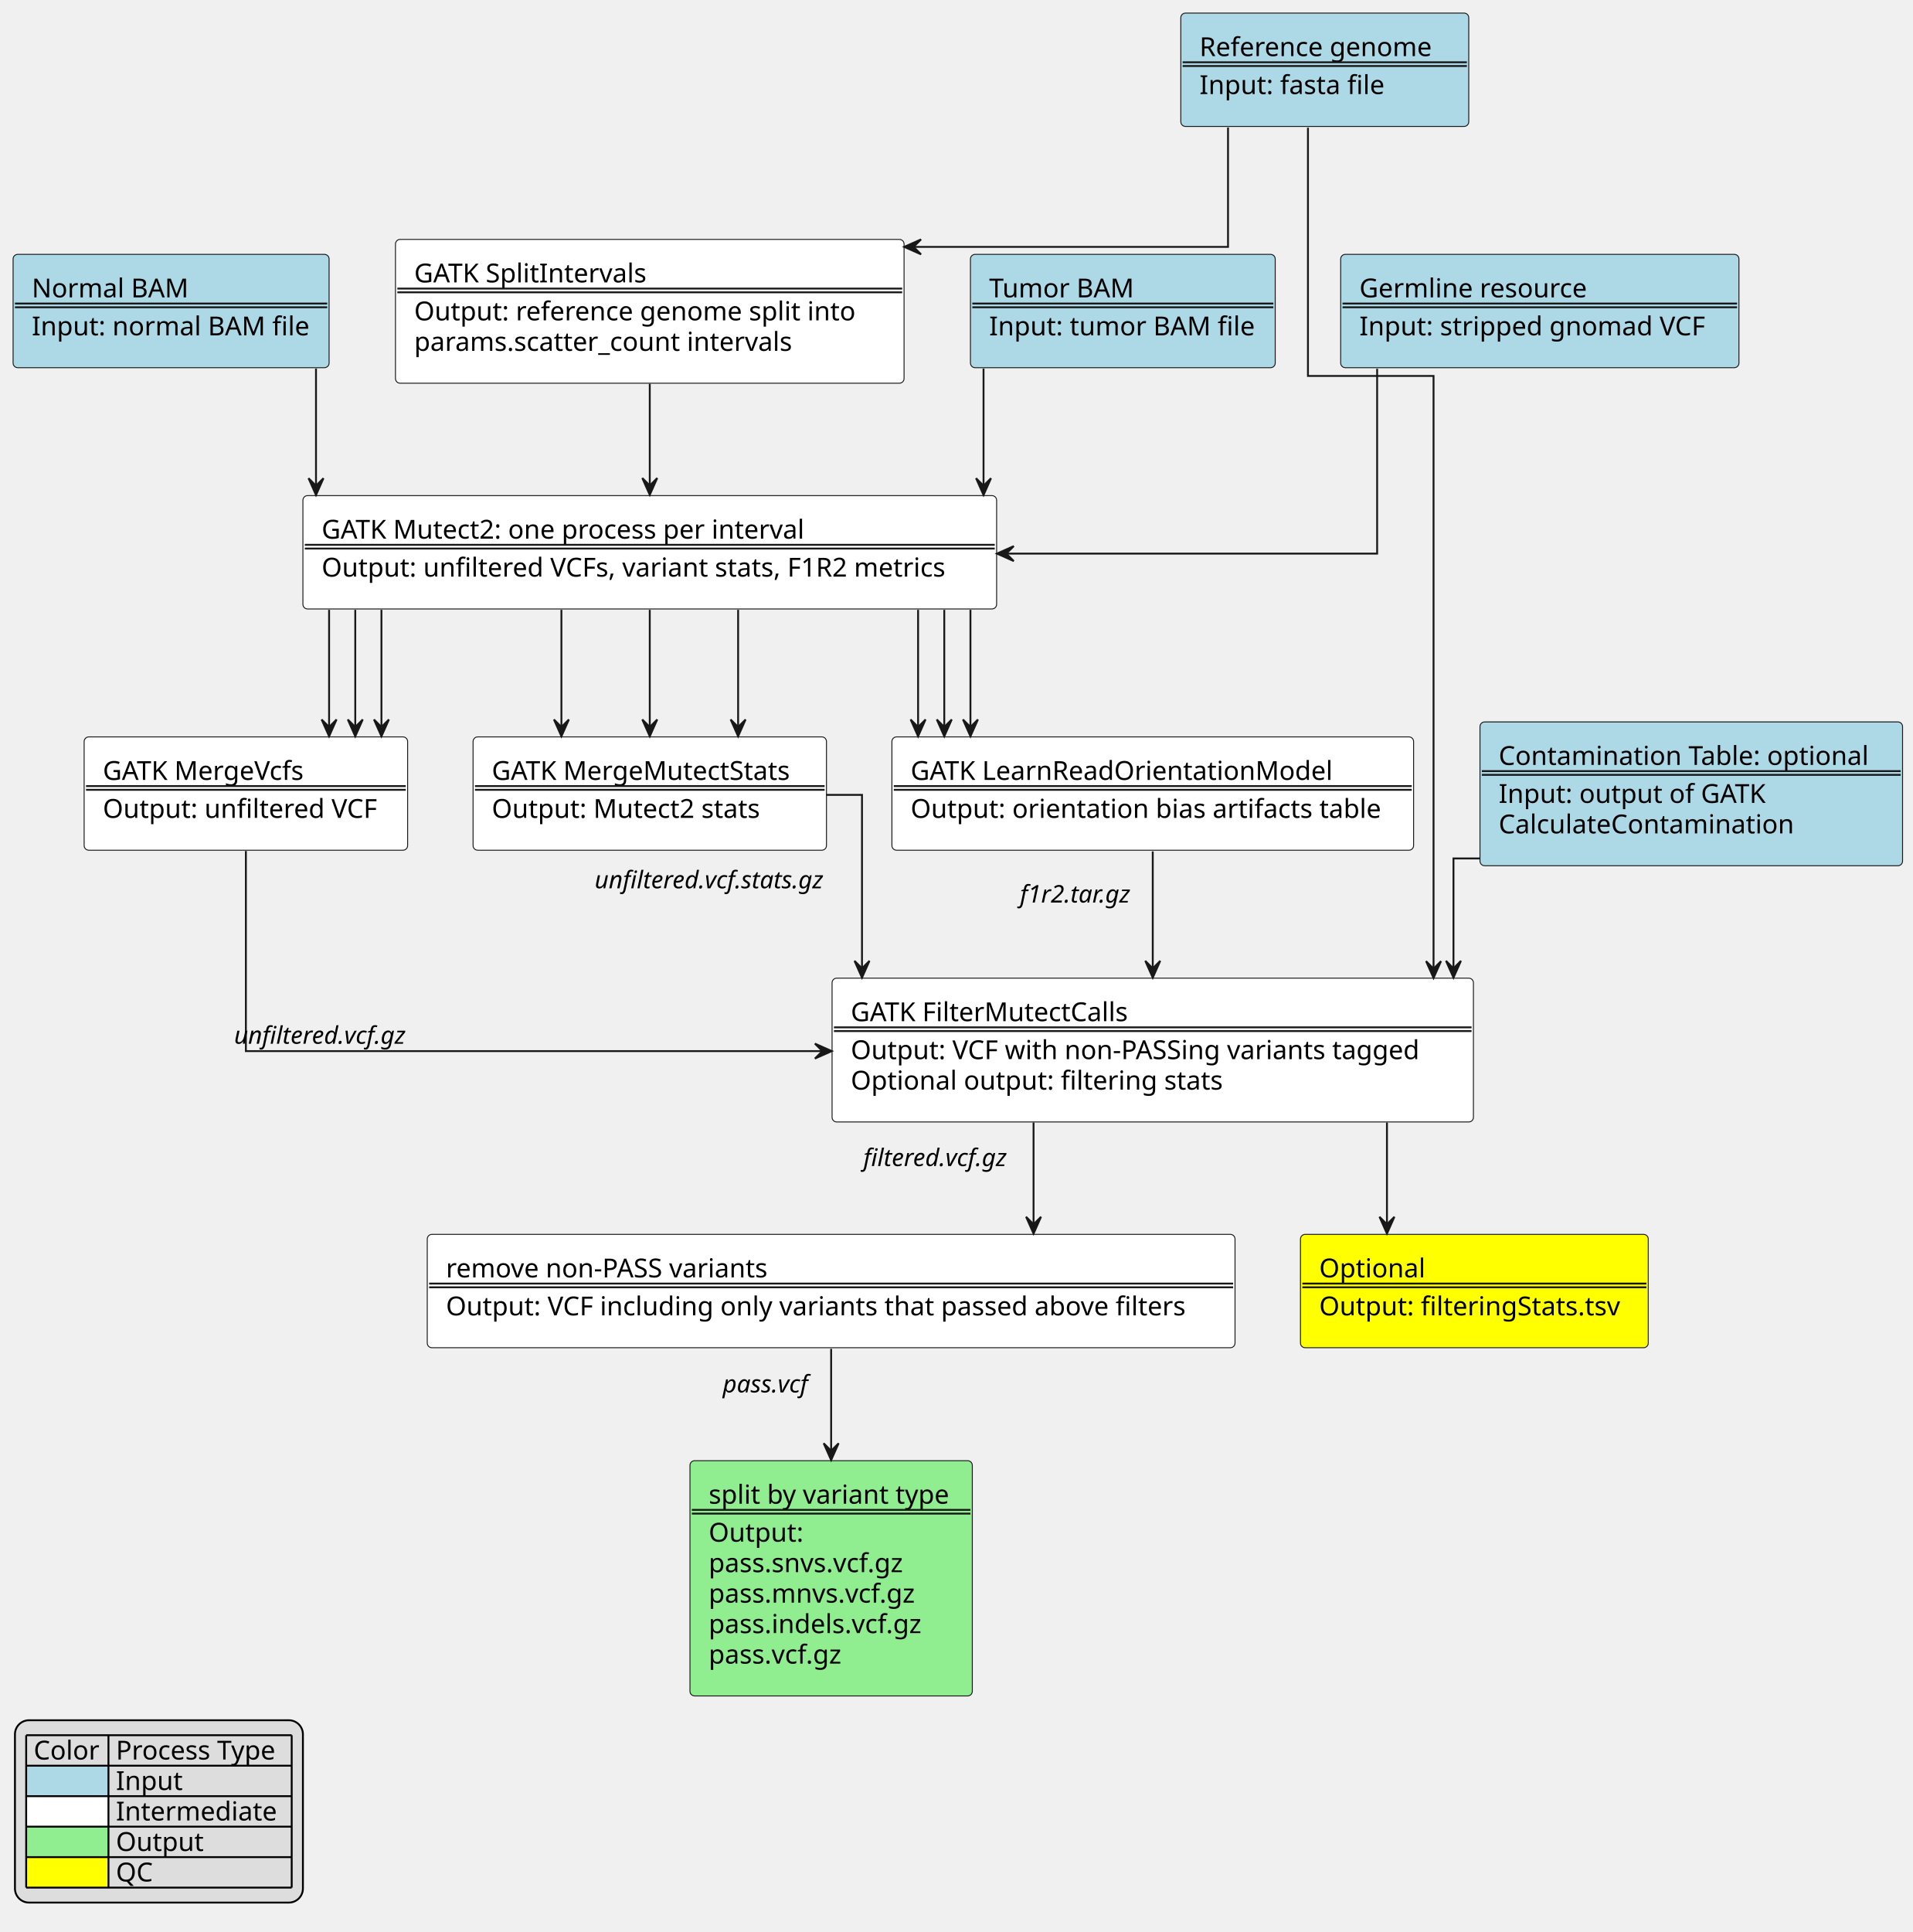
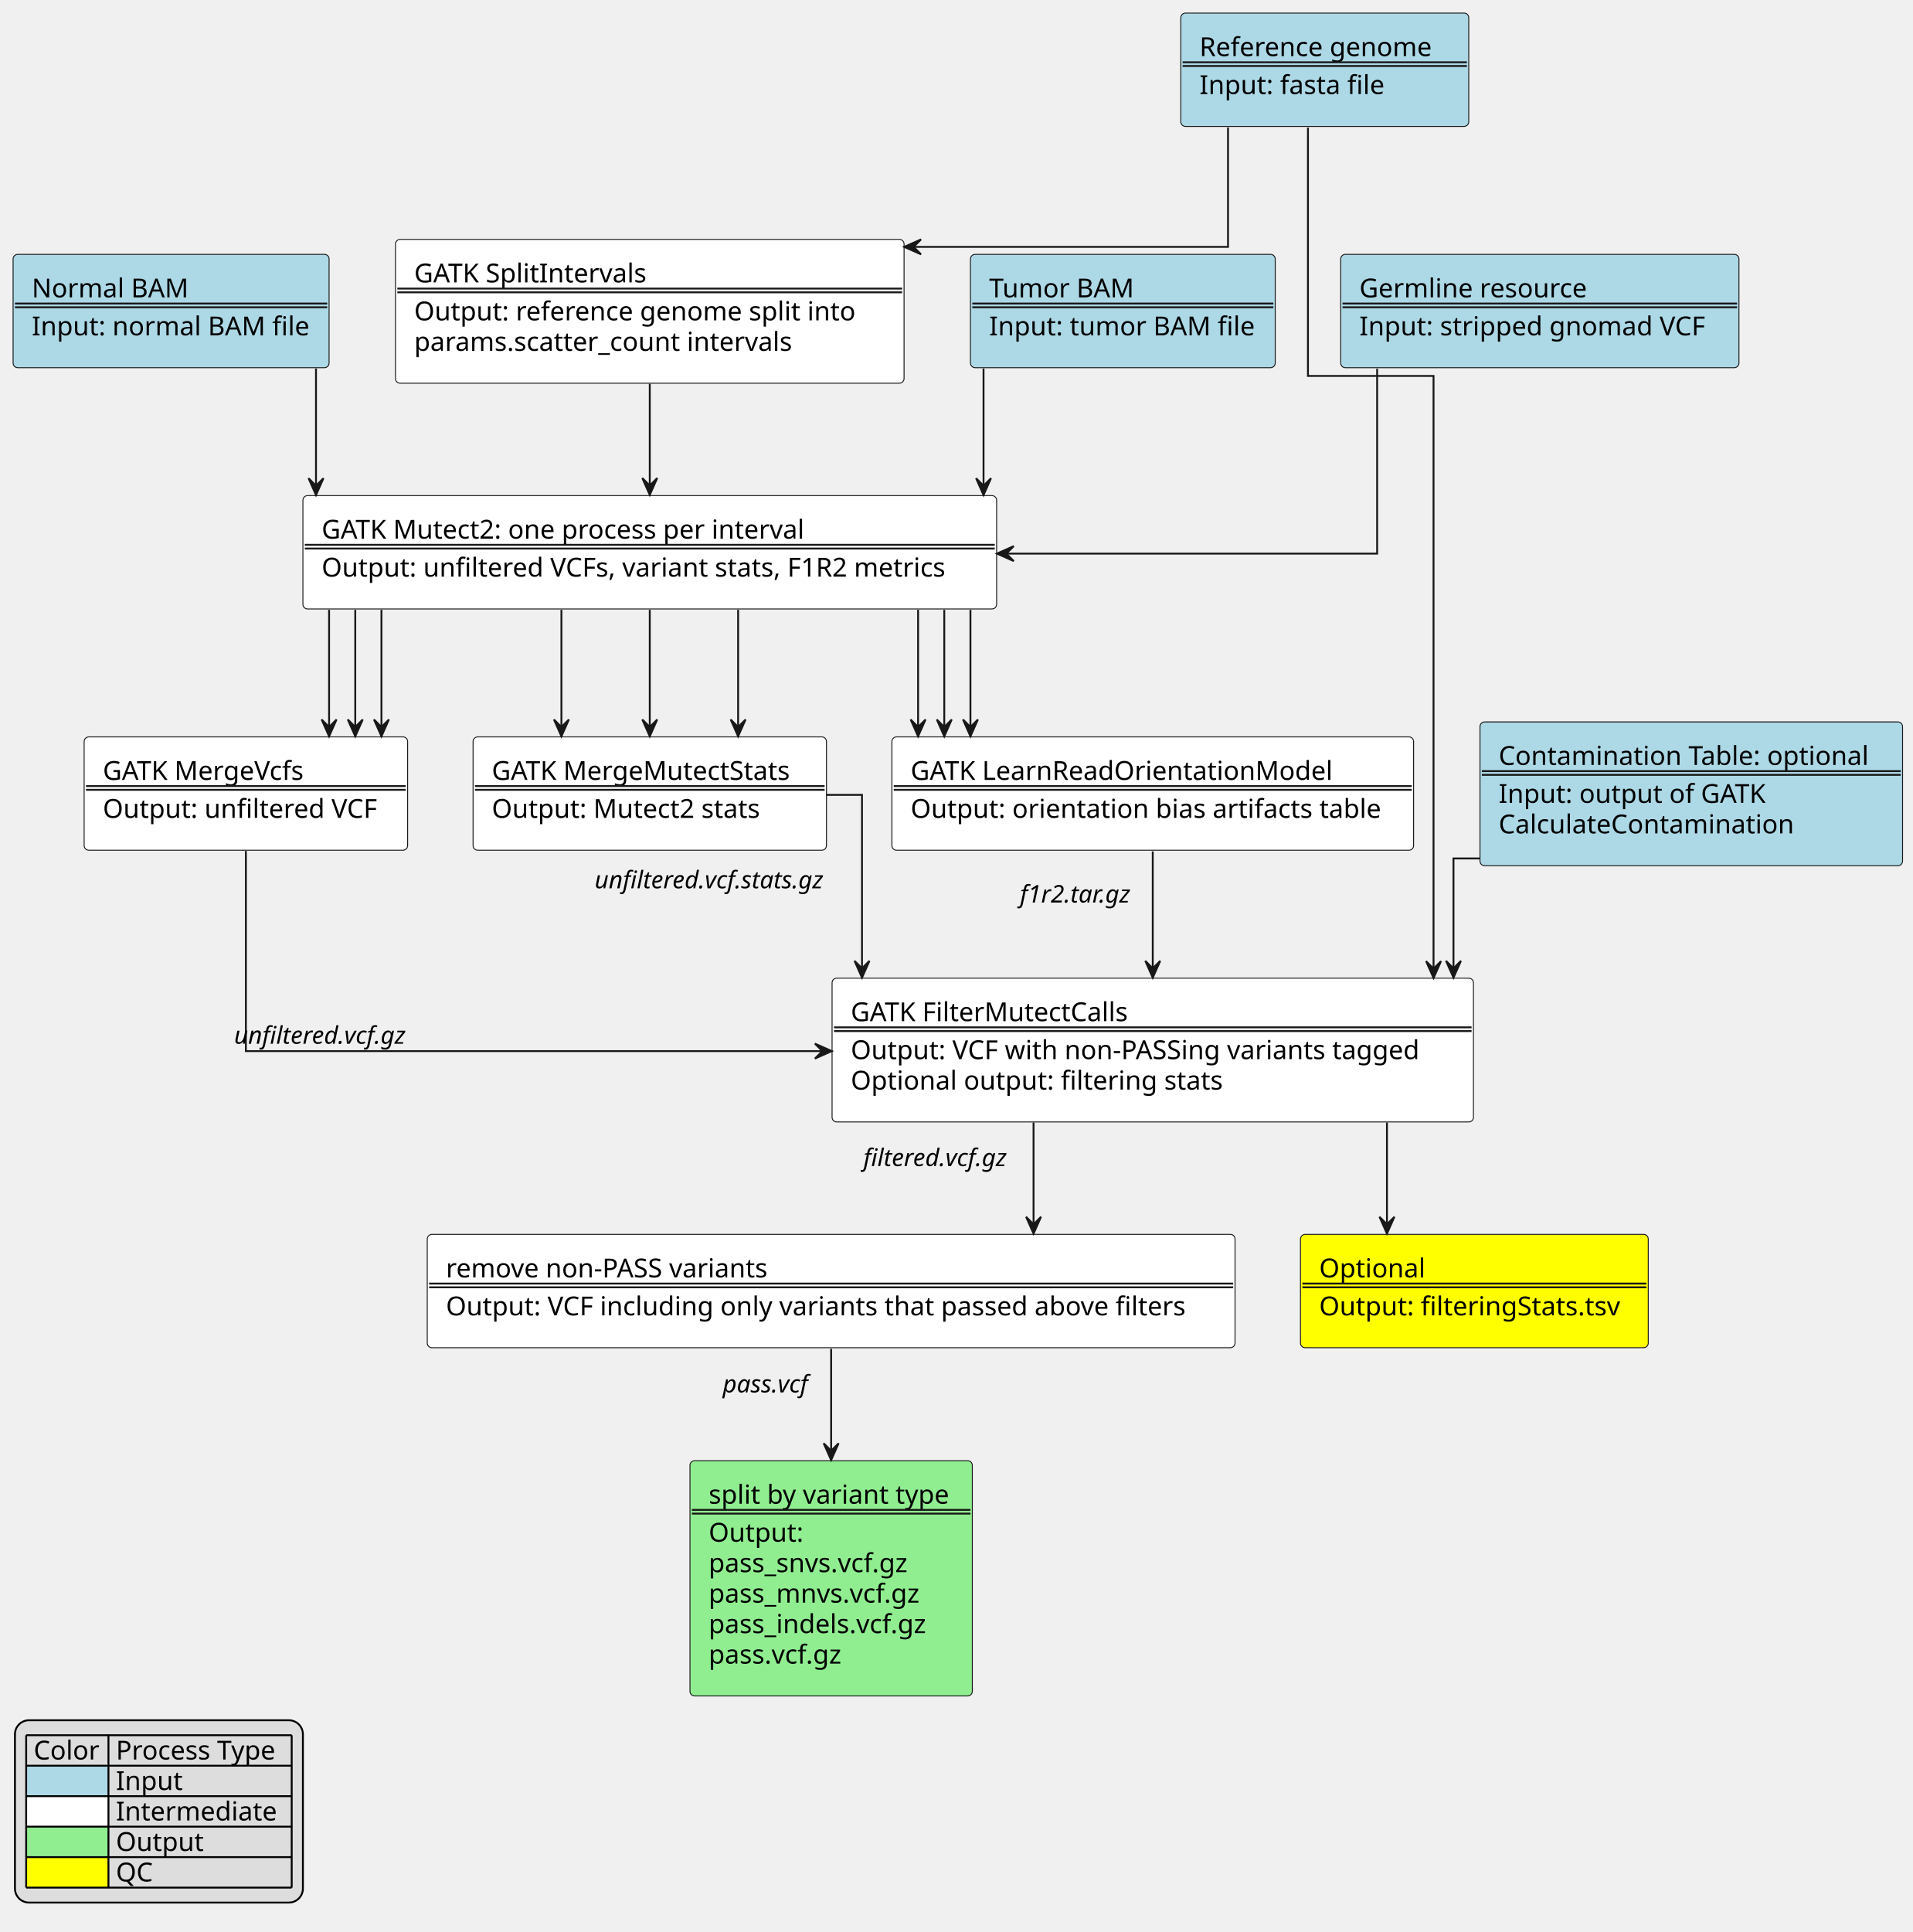
<svg xmlns="http://www.w3.org/2000/svg" contentStyleType="text/css" height="1033px" preserveAspectRatio="none" style="width:1023px;height:1033px;background:#FFFFFF;" version="1.1" viewBox="0 0 1023 1033" width="1023px" zoomAndPan="magnify">
  <defs />
  <g>
    <g id="elem_normal_bam">
      <rect fill="#ADD8E6" height="60.594" rx="2.5" ry="2.5" style="stroke:#181818;stroke-width:0.5;" width="169" x="7" y="136" />
      <text fill="#000000" font-family="sans-serif" font-size="14" lengthAdjust="spacing" textLength="83" x="17" y="158.995">Normal BAM</text>
      <line style="stroke:#181818;stroke-width:1.0;" x1="8" x2="175" y1="162.297" y2="162.297" />
      <line style="stroke:#181818;stroke-width:1.0;" x1="8" x2="175" y1="164.297" y2="164.297" />
      <text fill="#000000" font-family="sans-serif" font-size="14" lengthAdjust="spacing" textLength="149" x="17" y="179.292">Input: normal BAM file</text>
    </g>
    <g id="elem_tumor_bam">
      <rect fill="#ADD8E6" height="60.594" rx="2.5" ry="2.5" style="stroke:#181818;stroke-width:0.5;" width="163" x="519" y="136" />
      <text fill="#000000" font-family="sans-serif" font-size="14" lengthAdjust="spacing" textLength="80" x="529" y="158.995">Tumor BAM</text>
      <line style="stroke:#181818;stroke-width:1.0;" x1="520" x2="681" y1="162.297" y2="162.297" />
      <line style="stroke:#181818;stroke-width:1.0;" x1="520" x2="681" y1="164.297" y2="164.297" />
      <text fill="#000000" font-family="sans-serif" font-size="14" lengthAdjust="spacing" textLength="143" x="529" y="179.292">Input: tumor BAM file</text>
    </g>
    <g id="elem_contamination_table">
      <rect fill="#ADD8E6" height="76.891" rx="2.5" ry="2.5" style="stroke:#181818;stroke-width:0.5;" width="226" x="791.5" y="386" />
      <text fill="#000000" font-family="sans-serif" font-size="14" lengthAdjust="spacing" textLength="206" x="801.5" y="408.995">Contamination Table: optional</text>
      <line style="stroke:#181818;stroke-width:1.0;" x1="792.5" x2="1016.5" y1="412.297" y2="412.297" />
      <line style="stroke:#181818;stroke-width:1.0;" x1="792.5" x2="1016.5" y1="414.297" y2="414.297" />
      <text fill="#000000" font-family="sans-serif" font-size="14" lengthAdjust="spacing" textLength="149" x="801.5" y="429.292">Input: output of GATK</text>
      <text fill="#000000" font-family="sans-serif" font-size="14" lengthAdjust="spacing" textLength="163" x="801.5" y="445.589">CalculateContamination</text>
    </g>
    <g id="elem_reference_genome">
      <rect fill="#ADD8E6" height="60.594" rx="2.5" ry="2.5" style="stroke:#181818;stroke-width:0.5;" width="154" x="631.5" y="7" />
      <text fill="#000000" font-family="sans-serif" font-size="14" lengthAdjust="spacing" textLength="134" x="641.5" y="29.995">Reference genome</text>
      <line style="stroke:#181818;stroke-width:1.0;" x1="632.5" x2="784.5" y1="33.297" y2="33.297" />
      <line style="stroke:#181818;stroke-width:1.0;" x1="632.5" x2="784.5" y1="35.297" y2="35.297" />
      <text fill="#000000" font-family="sans-serif" font-size="14" lengthAdjust="spacing" textLength="100" x="641.5" y="50.292">Input: fasta file</text>
    </g>
    <g id="elem_germline_resource">
      <rect fill="#ADD8E6" height="60.594" rx="2.5" ry="2.5" style="stroke:#181818;stroke-width:0.5;" width="213" x="717" y="136" />
      <text fill="#000000" font-family="sans-serif" font-size="14" lengthAdjust="spacing" textLength="128" x="727" y="158.995">Germline resource</text>
      <line style="stroke:#181818;stroke-width:1.0;" x1="718" x2="929" y1="162.297" y2="162.297" />
      <line style="stroke:#181818;stroke-width:1.0;" x1="718" x2="929" y1="164.297" y2="164.297" />
      <text fill="#000000" font-family="sans-serif" font-size="14" lengthAdjust="spacing" textLength="193" x="727" y="179.292">Input: stripped gnomad VCF</text>
    </g>
    <g id="elem_gatk_splitIntervals">
      <rect fill="#FFFFFF" height="76.891" rx="2.5" ry="2.5" style="stroke:#181818;stroke-width:0.5;" width="272" x="211.5" y="128" />
      <text fill="#000000" font-family="sans-serif" font-size="14" lengthAdjust="spacing" textLength="128" x="221.5" y="150.995">GATK SplitIntervals</text>
      <line style="stroke:#181818;stroke-width:1.0;" x1="212.5" x2="482.5" y1="154.297" y2="154.297" />
      <line style="stroke:#181818;stroke-width:1.0;" x1="212.5" x2="482.5" y1="156.297" y2="156.297" />
      <text fill="#000000" font-family="sans-serif" font-size="14" lengthAdjust="spacing" textLength="248" x="221.5" y="171.292">Output: reference genome split into</text>
      <text fill="#000000" font-family="sans-serif" font-size="14" lengthAdjust="spacing" textLength="211" x="221.5" y="187.589">params.scatter_count intervals</text>
    </g>
    <g id="elem_mutect2_call_sSNV">
      <rect fill="#FFFFFF" height="60.594" rx="2.5" ry="2.5" style="stroke:#181818;stroke-width:0.5;" width="371" x="162" y="265" />
      <text fill="#000000" font-family="sans-serif" font-size="14" lengthAdjust="spacing" textLength="275" x="172" y="287.995">GATK Mutect2: one process per interval</text>
      <line style="stroke:#181818;stroke-width:1.0;" x1="163" x2="532" y1="291.297" y2="291.297" />
      <line style="stroke:#181818;stroke-width:1.0;" x1="163" x2="532" y1="293.297" y2="293.297" />
      <text fill="#000000" font-family="sans-serif" font-size="14" lengthAdjust="spacing" textLength="351" x="172" y="308.292">Output: unfiltered VCFs, variant stats, F1R2 metrics</text>
    </g>
    <g id="elem_gatk_mergeVcfs">
      <rect fill="#FFFFFF" height="60.594" rx="2.5" ry="2.5" style="stroke:#181818;stroke-width:0.5;" width="173" x="45" y="394" />
      <text fill="#000000" font-family="sans-serif" font-size="14" lengthAdjust="spacing" textLength="115" x="55" y="416.995">GATK MergeVcfs</text>
      <line style="stroke:#181818;stroke-width:1.0;" x1="46" x2="217" y1="420.297" y2="420.297" />
      <line style="stroke:#181818;stroke-width:1.0;" x1="46" x2="217" y1="422.297" y2="422.297" />
      <text fill="#000000" font-family="sans-serif" font-size="14" lengthAdjust="spacing" textLength="153" x="55" y="437.292">Output: unfiltered VCF</text>
    </g>
    <g id="elem_mutect2_mergeStats">
      <rect fill="#FFFFFF" height="60.594" rx="2.5" ry="2.5" style="stroke:#181818;stroke-width:0.5;" width="189" x="253" y="394" />
      <text fill="#000000" font-family="sans-serif" font-size="14" lengthAdjust="spacing" textLength="169" x="263" y="416.995">GATK MergeMutectStats</text>
      <line style="stroke:#181818;stroke-width:1.0;" x1="254" x2="441" y1="420.297" y2="420.297" />
      <line style="stroke:#181818;stroke-width:1.0;" x1="254" x2="441" y1="422.297" y2="422.297" />
      <text fill="#000000" font-family="sans-serif" font-size="14" lengthAdjust="spacing" textLength="152" x="263" y="437.292">Output: Mutect2 stats</text>
    </g>
    <g id="elem_gatk_learnReadOrientation">
      <rect fill="#FFFFFF" height="60.594" rx="2.5" ry="2.5" style="stroke:#181818;stroke-width:0.5;" width="279" x="477" y="394" />
      <text fill="#000000" font-family="sans-serif" font-size="14" lengthAdjust="spacing" textLength="234" x="487" y="416.995">GATK LearnReadOrientationModel</text>
      <line style="stroke:#181818;stroke-width:1.0;" x1="478" x2="755" y1="420.297" y2="420.297" />
      <line style="stroke:#181818;stroke-width:1.0;" x1="478" x2="755" y1="422.297" y2="422.297" />
      <text fill="#000000" font-family="sans-serif" font-size="14" lengthAdjust="spacing" textLength="259" x="487" y="437.292">Output: orientation bias artifacts table</text>
    </g>
    <g id="elem_mutect2_filterCalls">
      <rect fill="#FFFFFF" height="76.891" rx="2.5" ry="2.5" style="stroke:#181818;stroke-width:0.5;" width="343" x="445" y="523" />
      <text fill="#000000" font-family="sans-serif" font-size="14" lengthAdjust="spacing" textLength="155" x="455" y="545.995">GATK FilterMutectCalls</text>
      <line style="stroke:#181818;stroke-width:1.0;" x1="446" x2="787" y1="549.297" y2="549.297" />
      <line style="stroke:#181818;stroke-width:1.0;" x1="446" x2="787" y1="551.297" y2="551.297" />
      <text fill="#000000" font-family="sans-serif" font-size="14" lengthAdjust="spacing" textLength="319" x="455" y="566.292">Output: VCF with non-PASSing variants tagged</text>
      <text fill="#000000" font-family="sans-serif" font-size="14" lengthAdjust="spacing" textLength="204" x="455" y="582.589">Optional output: filtering stats</text>
    </g>
    <g id="elem_awk_filterVCF">
      <rect fill="#FFFFFF" height="60.594" rx="2.5" ry="2.5" style="stroke:#181818;stroke-width:0.5;" width="432" x="228.5" y="660" />
      <text fill="#000000" font-family="sans-serif" font-size="14" lengthAdjust="spacing" textLength="181" x="238.5" y="682.995">remove non-PASS variants</text>
      <line style="stroke:#181818;stroke-width:1.0;" x1="229.5" x2="659.5" y1="686.297" y2="686.297" />
      <line style="stroke:#181818;stroke-width:1.0;" x1="229.5" x2="659.5" y1="688.297" y2="688.297" />
      <text fill="#000000" font-family="sans-serif" font-size="14" lengthAdjust="spacing" textLength="412" x="238.5" y="703.292">Output: VCF including only variants that passed above filters</text>
    </g>
    <g id="elem_bcftools_splitVCF">
      <rect fill="#90EE90" height="125.781" rx="2.5" ry="2.5" style="stroke:#181818;stroke-width:0.5;" width="151" x="369" y="781" />
      <text fill="#000000" font-family="sans-serif" font-size="14" lengthAdjust="spacing" textLength="131" x="379" y="803.995">split by variant type</text>
      <line style="stroke:#181818;stroke-width:1.0;" x1="370" x2="519" y1="807.297" y2="807.297" />
      <line style="stroke:#181818;stroke-width:1.0;" x1="370" x2="519" y1="809.297" y2="809.297" />
      <text fill="#000000" font-family="sans-serif" font-size="14" lengthAdjust="spacing" textLength="53" x="379" y="824.292">Output:</text>
-       <text fill="#000000" font-family="sans-serif" font-size="14" lengthAdjust="spacing" textLength="113" x="379" y="840.589">pass.snvs.vcf.gz</text>
-       <text fill="#000000" font-family="sans-serif" font-size="14" lengthAdjust="spacing" textLength="118" x="379" y="856.886">pass.mnvs.vcf.gz</text>
-       <text fill="#000000" font-family="sans-serif" font-size="14" lengthAdjust="spacing" textLength="122" x="379" y="873.183">pass.indels.vcf.gz</text>
+       <text fill="#000000" font-family="sans-serif" font-size="14" lengthAdjust="spacing" textLength="116" x="379" y="840.589">pass_snvs.vcf.gz</text>
+       <text fill="#000000" font-family="sans-serif" font-size="14" lengthAdjust="spacing" textLength="121" x="379" y="856.886">pass_mnvs.vcf.gz</text>
+       <text fill="#000000" font-family="sans-serif" font-size="14" lengthAdjust="spacing" textLength="125" x="379" y="873.183">pass_indels.vcf.gz</text>
      <text fill="#000000" font-family="sans-serif" font-size="14" lengthAdjust="spacing" textLength="77" x="379" y="889.48">pass.vcf.gz</text>
    </g>
    <g id="elem_gatk_filteringStats">
      <rect fill="#FFFF00" height="60.594" rx="2.5" ry="2.5" style="stroke:#181818;stroke-width:0.5;" width="186" x="695.5" y="660" />
      <text fill="#000000" font-family="sans-serif" font-size="14" lengthAdjust="spacing" textLength="57" x="705.5" y="682.995">Optional</text>
      <line style="stroke:#181818;stroke-width:1.0;" x1="696.5" x2="880.5" y1="686.297" y2="686.297" />
      <line style="stroke:#181818;stroke-width:1.0;" x1="696.5" x2="880.5" y1="688.297" y2="688.297" />
      <text fill="#000000" font-family="sans-serif" font-size="14" lengthAdjust="spacing" textLength="166" x="705.5" y="703.292">Output: filteringStats.tsv</text>
    </g>
    <g id="link_reference_genome_gatk_splitIntervals">
      <path codeLine="27" d="M656.75,68.18 C656.75,95.77 656.75,132 656.75,132 C656.75,132 488.59,132 488.59,132 " fill="none" id="reference_genome-to-gatk_splitIntervals" style="stroke:#181818;stroke-width:1.0;" />
      <polygon fill="#181818" points="483.59,132,492.59,136,488.59,132,492.59,128,483.59,132" style="stroke:#181818;stroke-width:1.0;" />
    </g>
    <g id="link_normal_bam_mutect2_call_sSNV">
      <path codeLine="28" d="M169,197.07 C169,197.07 169,259.7 169,259.7 " fill="none" id="normal_bam-to-mutect2_call_sSNV" style="stroke:#181818;stroke-width:1.0;" />
      <polygon fill="#181818" points="169,264.7,173,255.7,169,259.7,165,255.7,169,264.7" style="stroke:#181818;stroke-width:1.0;" />
    </g>
    <g id="link_tumor_bam_mutect2_call_sSNV">
      <path codeLine="29" d="M526,197.07 C526,197.07 526,259.7 526,259.7 " fill="none" id="tumor_bam-to-mutect2_call_sSNV" style="stroke:#181818;stroke-width:1.0;" />
      <polygon fill="#181818" points="526,264.7,530,255.7,526,259.7,522,255.7,526,264.7" style="stroke:#181818;stroke-width:1.0;" />
    </g>
    <g id="link_gatk_splitIntervals_mutect2_call_sSNV">
      <path codeLine="30" d="M347.5,205.2 C347.5,205.2 347.5,259.6 347.5,259.6 " fill="none" id="gatk_splitIntervals-to-mutect2_call_sSNV" style="stroke:#181818;stroke-width:1.0;" />
      <polygon fill="#181818" points="347.5,264.6,351.5,255.6,347.5,259.6,343.5,255.6,347.5,264.6" style="stroke:#181818;stroke-width:1.0;" />
    </g>
    <g id="link_germline_resource_mutect2_call_sSNV">
      <path codeLine="31" d="M736.5,197.19 C736.5,235.48 736.5,296 736.5,296 C736.5,296 538.17,296 538.17,296 " fill="none" id="germline_resource-to-mutect2_call_sSNV" style="stroke:#181818;stroke-width:1.0;" />
      <polygon fill="#181818" points="533.17,296,542.17,300,538.17,296,542.17,292,533.17,296" style="stroke:#181818;stroke-width:1.0;" />
    </g>
    <g id="link_mutect2_call_sSNV_gatk_mergeVcfs">
      <path codeLine="32" d="M176,326.07 C176,326.07 176,388.7 176,388.7 " fill="none" id="mutect2_call_sSNV-to-gatk_mergeVcfs" style="stroke:#181818;stroke-width:1.0;" />
      <polygon fill="#181818" points="176,393.7,180,384.7,176,388.7,172,384.7,176,393.7" style="stroke:#181818;stroke-width:1.0;" />
    </g>
    <g id="link_mutect2_call_sSNV_gatk_mergeVcfs">
      <path codeLine="35" d="M190,326.07 C190,326.07 190,388.7 190,388.7 " fill="none" id="mutect2_call_sSNV-to-gatk_mergeVcfs-1" style="stroke:#181818;stroke-width:1.0;" />
      <polygon fill="#181818" points="190,393.7,194,384.7,190,388.7,186,384.7,190,393.7" style="stroke:#181818;stroke-width:1.0;" />
    </g>
    <g id="link_mutect2_call_sSNV_gatk_mergeVcfs">
      <path codeLine="36" d="M204,326.07 C204,326.07 204,388.7 204,388.7 " fill="none" id="mutect2_call_sSNV-to-gatk_mergeVcfs-2" style="stroke:#181818;stroke-width:1.0;" />
      <polygon fill="#181818" points="204,393.7,208,384.7,204,388.7,200,384.7,204,393.7" style="stroke:#181818;stroke-width:1.0;" />
    </g>
    <g id="link_mutect2_call_sSNV_gatk_learnReadOrientation">
      <path codeLine="33" d="M491,326.07 C491,326.07 491,388.7 491,388.7 " fill="none" id="mutect2_call_sSNV-to-gatk_learnReadOrientation" style="stroke:#181818;stroke-width:1.0;" />
      <polygon fill="#181818" points="491,393.7,495,384.7,491,388.7,487,384.7,491,393.7" style="stroke:#181818;stroke-width:1.0;" />
    </g>
    <g id="link_mutect2_call_sSNV_gatk_learnReadOrientation">
      <path codeLine="37" d="M505,326.07 C505,326.07 505,388.7 505,388.7 " fill="none" id="mutect2_call_sSNV-to-gatk_learnReadOrientation-1" style="stroke:#181818;stroke-width:1.0;" />
      <polygon fill="#181818" points="505,393.7,509,384.7,505,388.7,501,384.7,505,393.7" style="stroke:#181818;stroke-width:1.0;" />
    </g>
    <g id="link_mutect2_call_sSNV_gatk_learnReadOrientation">
      <path codeLine="39" d="M519,326.07 C519,326.07 519,388.7 519,388.7 " fill="none" id="mutect2_call_sSNV-to-gatk_learnReadOrientation-2" style="stroke:#181818;stroke-width:1.0;" />
      <polygon fill="#181818" points="519,393.7,523,384.7,519,388.7,515,384.7,519,393.7" style="stroke:#181818;stroke-width:1.0;" />
    </g>
    <g id="link_mutect2_call_sSNV_mutect2_mergeStats">
      <path codeLine="34" d="M347.5,326.07 C347.5,326.07 347.5,388.7 347.5,388.7 " fill="none" id="mutect2_call_sSNV-to-mutect2_mergeStats" style="stroke:#181818;stroke-width:1.0;" />
      <polygon fill="#181818" points="347.5,393.7,351.5,384.7,347.5,388.7,343.5,384.7,347.5,393.7" style="stroke:#181818;stroke-width:1.0;" />
    </g>
    <g id="link_mutect2_call_sSNV_mutect2_mergeStats">
      <path codeLine="38" d="M300.25,326.07 C300.25,326.07 300.25,388.7 300.25,388.7 " fill="none" id="mutect2_call_sSNV-to-mutect2_mergeStats-1" style="stroke:#181818;stroke-width:1.0;" />
      <polygon fill="#181818" points="300.25,393.7,304.25,384.7,300.25,388.7,296.25,384.7,300.25,393.7" style="stroke:#181818;stroke-width:1.0;" />
    </g>
    <g id="link_mutect2_call_sSNV_mutect2_mergeStats">
      <path codeLine="40" d="M394.75,326.07 C394.75,326.07 394.75,388.7 394.75,388.7 " fill="none" id="mutect2_call_sSNV-to-mutect2_mergeStats-2" style="stroke:#181818;stroke-width:1.0;" />
      <polygon fill="#181818" points="394.75,393.7,398.75,384.7,394.75,388.7,390.75,384.7,394.75,393.7" style="stroke:#181818;stroke-width:1.0;" />
    </g>
    <g id="link_gatk_mergeVcfs_mutect2_filterCalls">
      <path codeLine="42" d="M131.5,455.02 C131.5,495.52 131.5,562 131.5,562 C131.5,562 439.82,562 439.82,562 " fill="none" id="gatk_mergeVcfs-to-mutect2_filterCalls" style="stroke:#181818;stroke-width:1.0;" />
      <polygon fill="#181818" points="444.82,562,435.82,558,439.82,562,435.82,566,444.82,562" style="stroke:#181818;stroke-width:1.0;" />
      <text fill="#000000" font-family="sans-serif" font-size="13" font-style="italic" lengthAdjust="spacing" textLength="102" x="125.17" y="558.067">unfiltered.vcf.gz</text>
    </g>
    <g id="link_gatk_learnReadOrientation_mutect2_filterCalls">
      <path codeLine="43" d="M616.5,455.25 C616.5,455.25 616.5,517.76 616.5,517.76 " fill="none" id="gatk_learnReadOrientation-to-mutect2_filterCalls" style="stroke:#181818;stroke-width:1.0;" />
      <polygon fill="#181818" points="616.5,522.76,620.5,513.76,616.5,517.76,612.5,513.76,616.5,522.76" style="stroke:#181818;stroke-width:1.0;" />
      <text fill="#000000" font-family="sans-serif" font-size="13" font-style="italic" lengthAdjust="spacing" textLength="66" x="545.5" y="482.567">f1r2.tar.gz</text>
    </g>
    <g id="link_mutect2_mergeStats_mutect2_filterCalls">
      <path codeLine="44" d="M442,425 C453.34,425 461,425 461,425 C461,425 461,517.75 461,517.75 " fill="none" id="mutect2_mergeStats-to-mutect2_filterCalls" style="stroke:#181818;stroke-width:1.0;" />
      <polygon fill="#181818" points="461,522.75,465,513.75,461,517.75,457,513.75,461,522.75" style="stroke:#181818;stroke-width:1.0;" />
      <text fill="#000000" font-family="sans-serif" font-size="13" font-style="italic" lengthAdjust="spacing" textLength="138" x="318" y="474.947">unfiltered.vcf.stats.gz</text>
    </g>
    <g id="link_reference_genome_mutect2_filterCalls">
      <path codeLine="45" d="M699.5,68.25 C699.5,115.62 699.5,201 699.5,201 C699.5,201 766.67,201 766.67,201 C766.67,201 766.67,517.92 766.67,517.92 " fill="none" id="reference_genome-to-mutect2_filterCalls" style="stroke:#181818;stroke-width:1.0;" />
      <polygon fill="#181818" points="766.67,522.92,770.67,513.92,766.67,517.92,762.67,513.92,766.67,522.92" style="stroke:#181818;stroke-width:1.0;" />
    </g>
    <g id="link_contamination_table_mutect2_filterCalls">
      <path codeLine="46" d="M791.43,459 C782.78,459 777.33,459 777.33,459 C777.33,459 777.33,517.75 777.33,517.75 " fill="none" id="contamination_table-to-mutect2_filterCalls" style="stroke:#181818;stroke-width:1.0;" />
      <polygon fill="#181818" points="777.33,522.75,781.33,513.75,777.33,517.75,773.33,513.75,777.33,522.75" style="stroke:#181818;stroke-width:1.0;" />
    </g>
    <g id="link_mutect2_filterCalls_gatk_filteringStats">
      <path codeLine="47" d="M741.75,600.2 C741.75,600.2 741.75,654.6 741.75,654.6 " fill="none" id="mutect2_filterCalls-to-gatk_filteringStats" style="stroke:#181818;stroke-width:1.0;" />
      <polygon fill="#181818" points="741.75,659.6,745.75,650.6,741.75,654.6,737.75,650.6,741.75,659.6" style="stroke:#181818;stroke-width:1.0;" />
    </g>
    <g id="link_mutect2_filterCalls_awk_filterVCF">
      <path codeLine="48" d="M552.75,600.2 C552.75,600.2 552.75,654.6 552.75,654.6 " fill="none" id="mutect2_filterCalls-to-awk_filterVCF" style="stroke:#181818;stroke-width:1.0;" />
      <polygon fill="#181818" points="552.75,659.6,556.75,650.6,552.75,654.6,548.75,650.6,552.75,659.6" style="stroke:#181818;stroke-width:1.0;" />
      <text fill="#000000" font-family="sans-serif" font-size="13" font-style="italic" lengthAdjust="spacing" textLength="86" x="461.75" y="623.467">filtered.vcf.gz</text>
    </g>
    <g id="link_awk_filterVCF_bcftools_splitVCF">
      <path codeLine="49" d="M444.5,721.19 C444.5,721.19 444.5,775.69 444.5,775.69 " fill="none" id="awk_filterVCF-to-bcftools_splitVCF" style="stroke:#181818;stroke-width:1.0;" />
      <polygon fill="#181818" points="444.5,780.69,448.5,771.69,444.5,775.69,440.5,771.69,444.5,780.69" style="stroke:#181818;stroke-width:1.0;" />
      <text fill="#000000" font-family="sans-serif" font-size="13" font-style="italic" lengthAdjust="spacing" textLength="53" x="386.5" y="744.507">pass.vcf</text>
    </g>
    <rect fill="#DDDDDD" height="97.484" rx="7.5" ry="7.5" style="stroke:#000000;stroke-width:1.0;" width="154" x="8" y="919.781" />
    <text fill="#000000" font-family="sans-serif" font-size="14" lengthAdjust="spacing" textLength="36" x="18" y="940.776">Color</text>
    <text fill="#000000" font-family="sans-serif" font-size="14" lengthAdjust="spacing" textLength="94" x="62" y="940.776">Process Type</text>
    <rect fill="#ADD8E6" height="16.297" style="stroke:none;stroke-width:1.0;" width="44" x="14" y="944.078" />
    <text fill="#000000" font-family="sans-serif" font-size="14" lengthAdjust="spacing" textLength="4" x="14" y="957.073"> </text>
    <text fill="#000000" font-family="sans-serif" font-size="14" lengthAdjust="spacing" textLength="35" x="62" y="957.073">Input</text>
    <rect fill="#FFFFFF" height="16.297" style="stroke:none;stroke-width:1.0;" width="44" x="14" y="960.375" />
    <text fill="#000000" font-family="sans-serif" font-size="14" lengthAdjust="spacing" textLength="4" x="14" y="973.37"> </text>
    <text fill="#000000" font-family="sans-serif" font-size="14" lengthAdjust="spacing" textLength="87" x="62" y="973.37">Intermediate</text>
    <rect fill="#90EE90" height="16.297" style="stroke:none;stroke-width:1.0;" width="44" x="14" y="976.672" />
    <text fill="#000000" font-family="sans-serif" font-size="14" lengthAdjust="spacing" textLength="4" x="14" y="989.667"> </text>
    <text fill="#000000" font-family="sans-serif" font-size="14" lengthAdjust="spacing" textLength="48" x="62" y="989.667">Output</text>
    <rect fill="#FFFF00" height="16.297" style="stroke:none;stroke-width:1.0;" width="44" x="14" y="992.969" />
    <text fill="#000000" font-family="sans-serif" font-size="14" lengthAdjust="spacing" textLength="4" x="14" y="1005.964"> </text>
    <text fill="#000000" font-family="sans-serif" font-size="14" lengthAdjust="spacing" textLength="21" x="62" y="1005.964">QC</text>
    <line style="stroke:#000000;stroke-width:1.0;" x1="14" x2="156" y1="927.781" y2="927.781" />
    <line style="stroke:#000000;stroke-width:1.0;" x1="14" x2="156" y1="944.078" y2="944.078" />
    <line style="stroke:#000000;stroke-width:1.0;" x1="14" x2="156" y1="960.375" y2="960.375" />
    <line style="stroke:#000000;stroke-width:1.0;" x1="14" x2="156" y1="976.672" y2="976.672" />
    <line style="stroke:#000000;stroke-width:1.0;" x1="14" x2="156" y1="992.969" y2="992.969" />
    <line style="stroke:#000000;stroke-width:1.0;" x1="14" x2="156" y1="1009.266" y2="1009.266" />
    <line style="stroke:#000000;stroke-width:1.0;" x1="14" x2="14" y1="927.781" y2="1009.266" />
    <line style="stroke:#000000;stroke-width:1.0;" x1="58" x2="58" y1="927.781" y2="1009.266" />
    <line style="stroke:#000000;stroke-width:1.0;" x1="156" x2="156" y1="927.781" y2="1009.266" />
  </g>
</svg>
